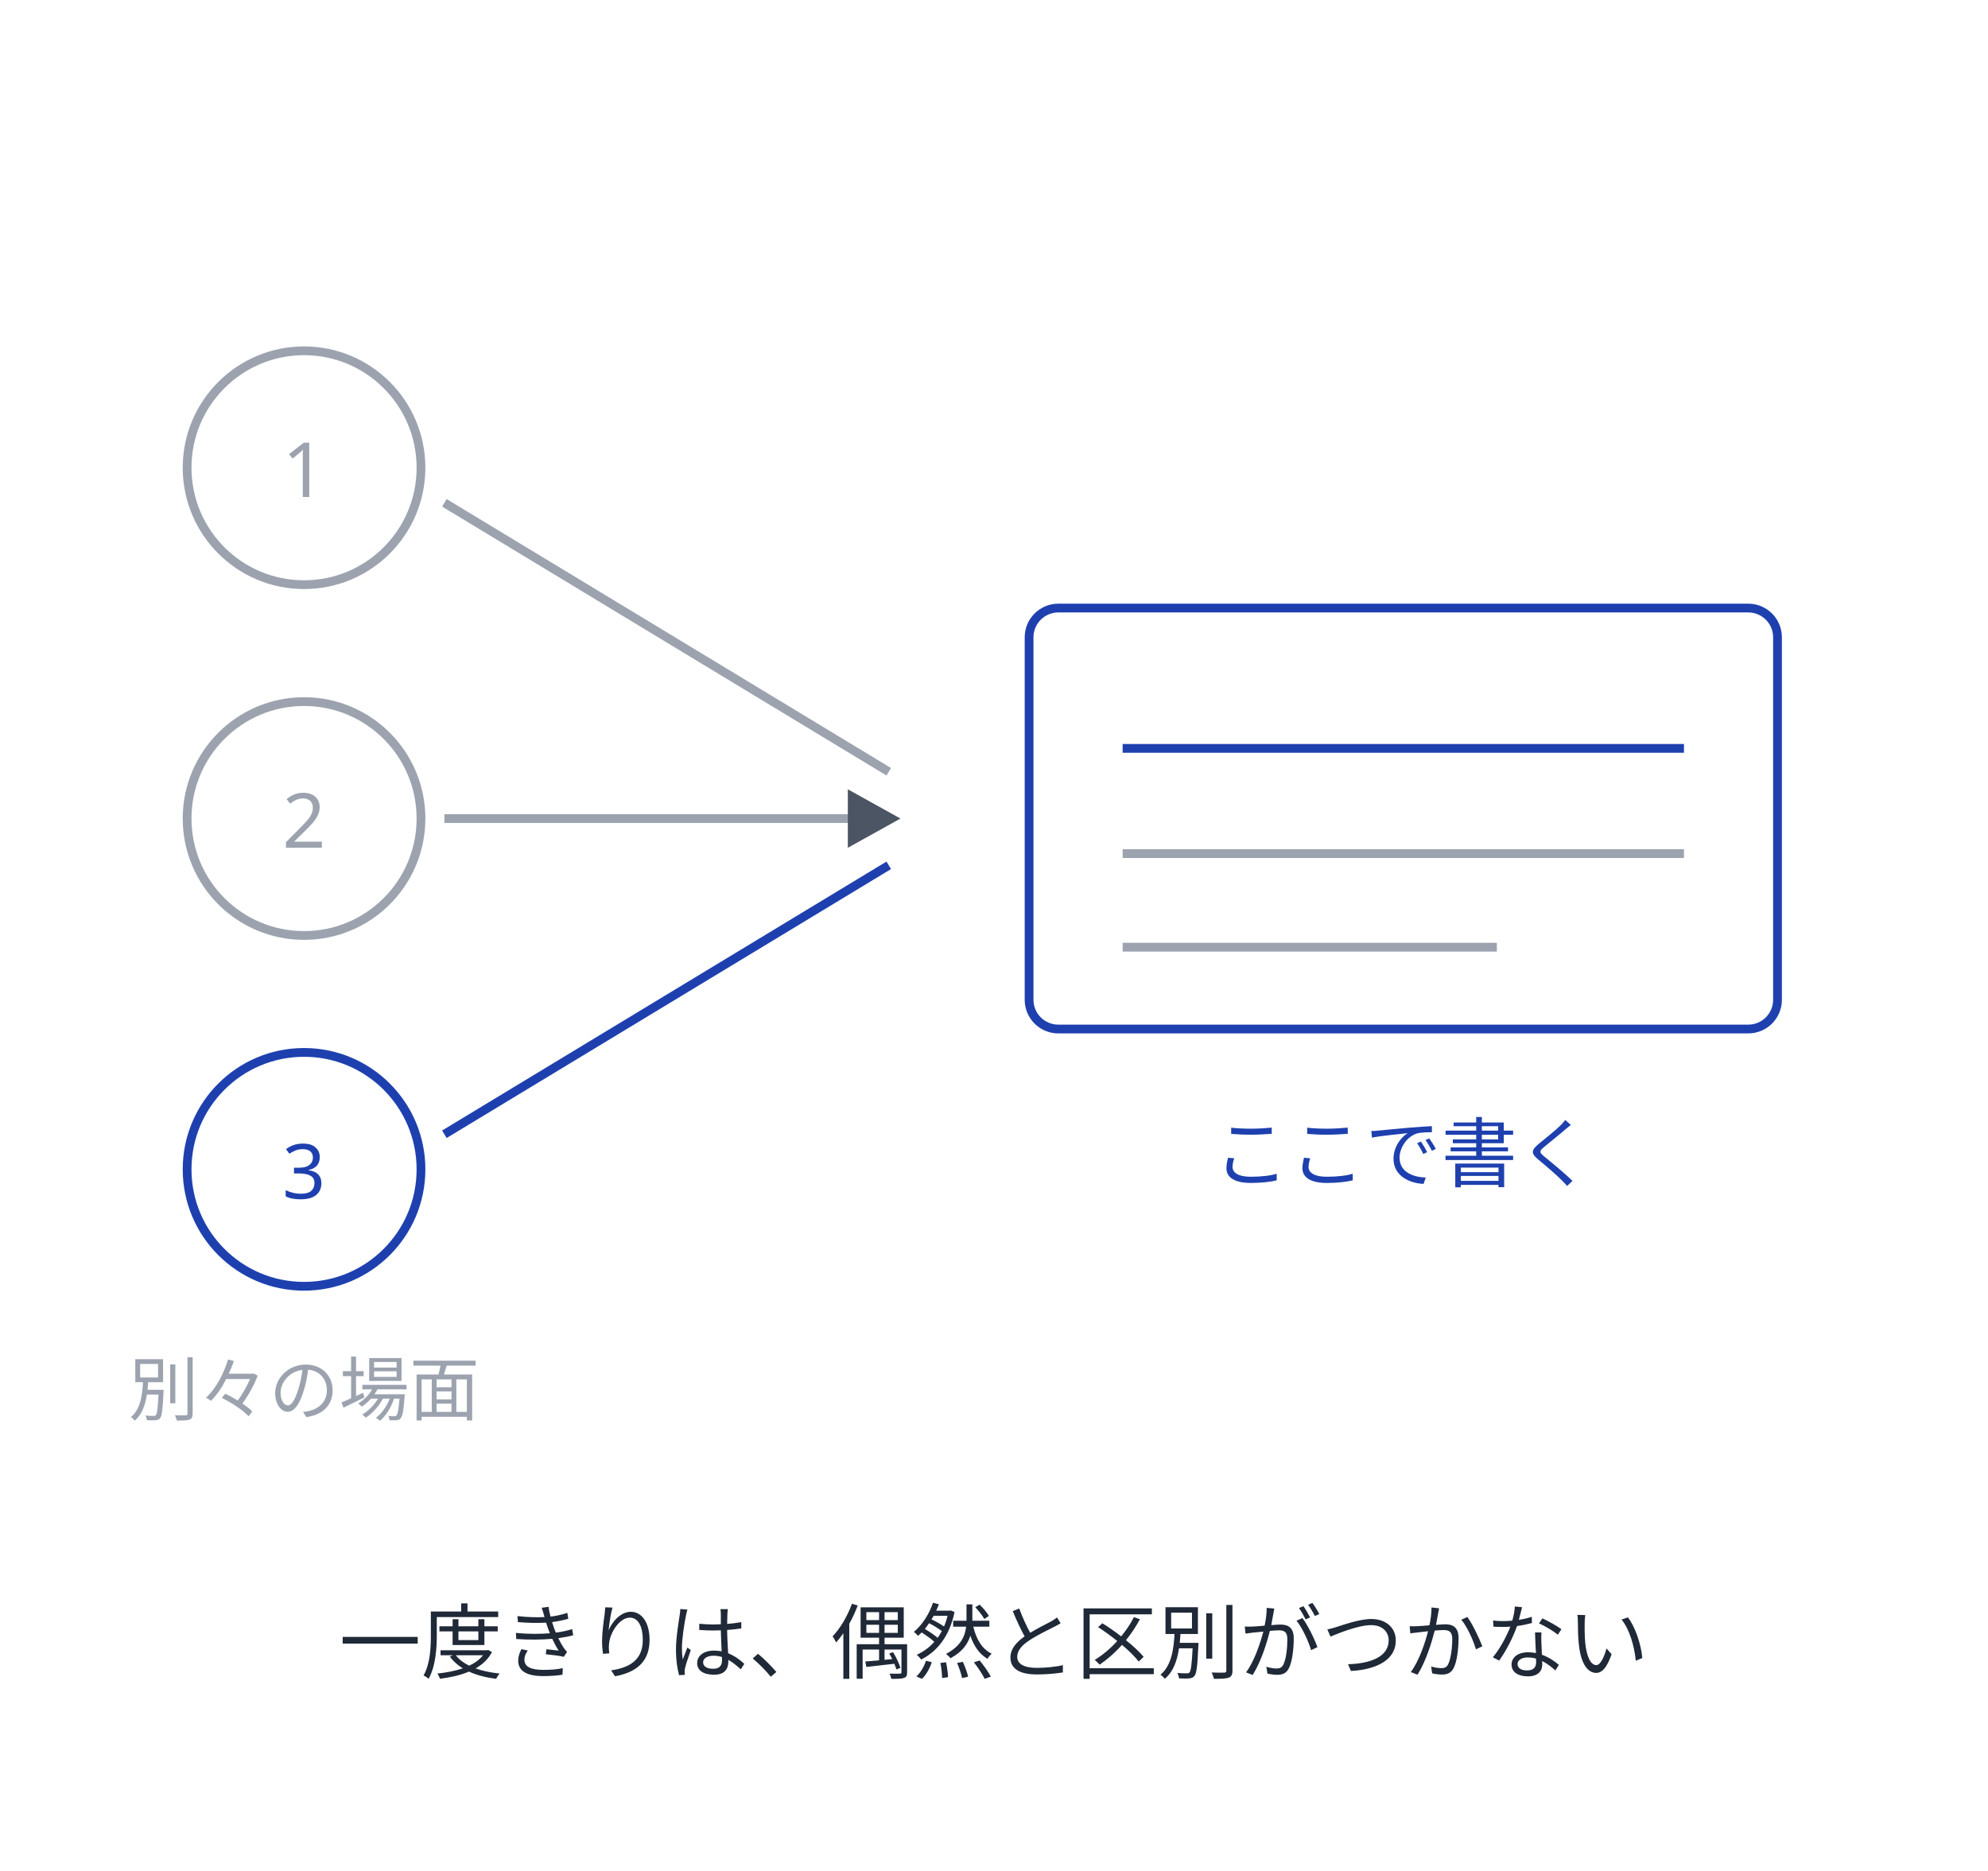
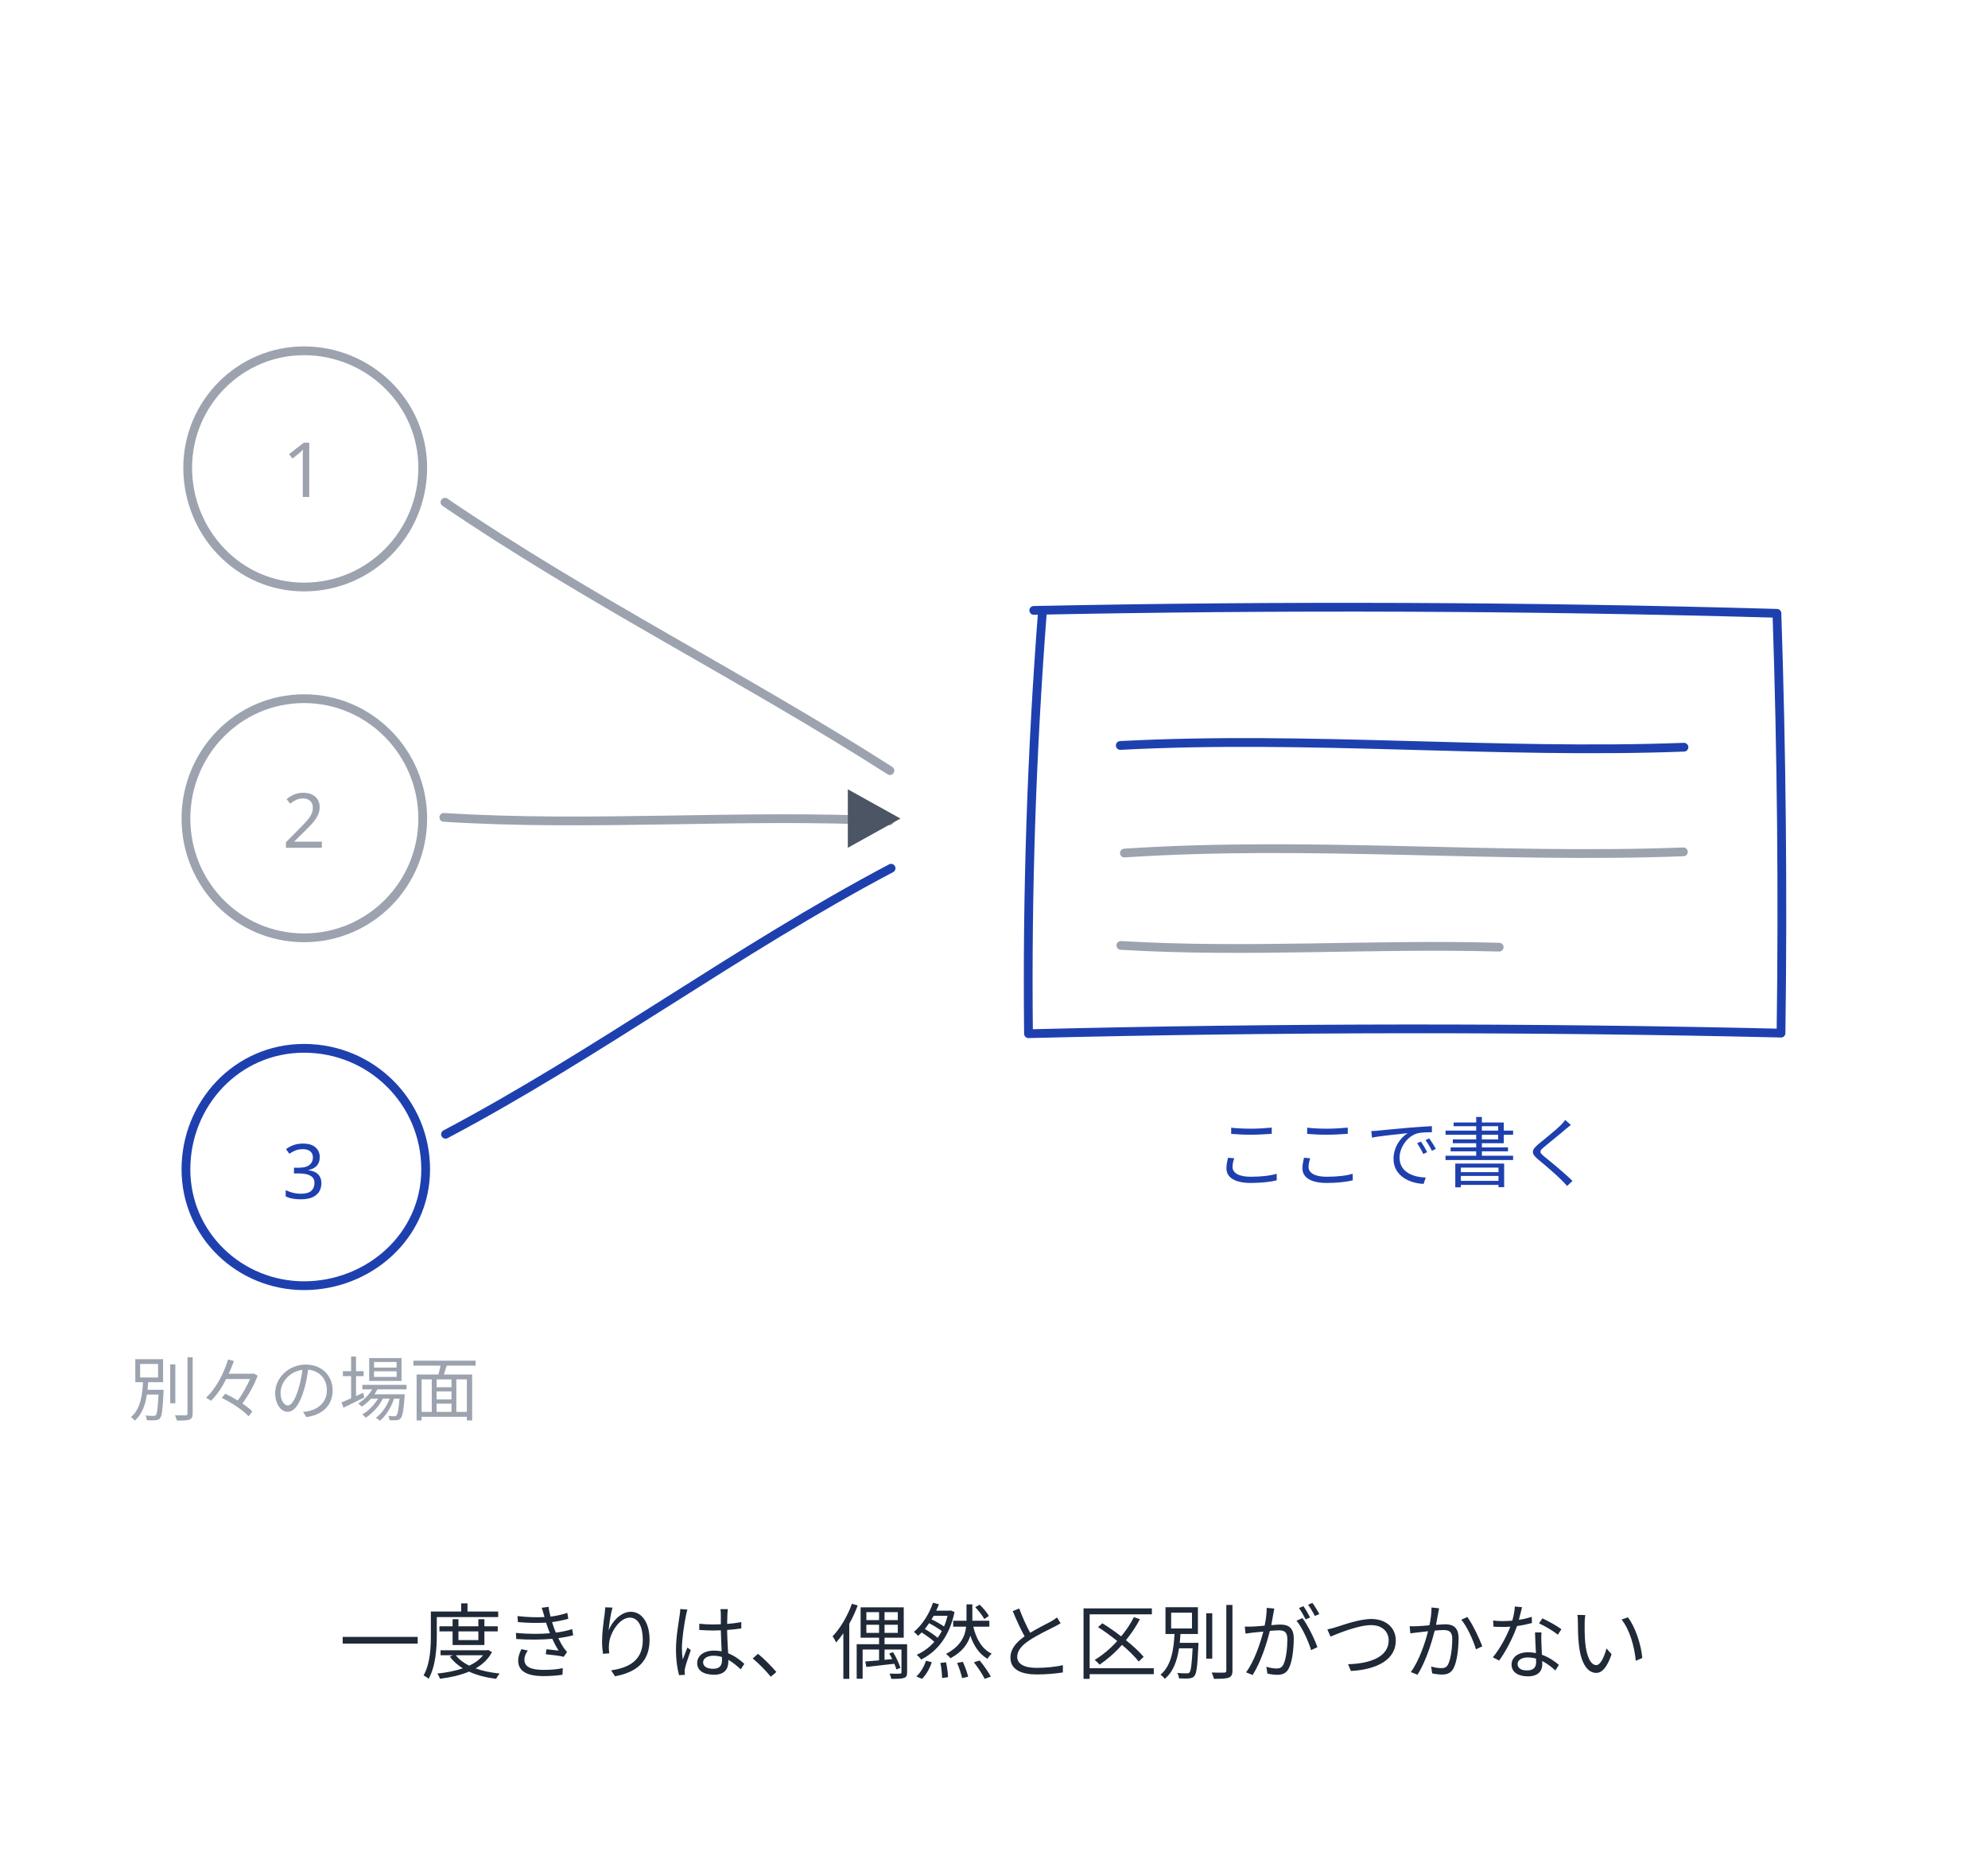
<svg xmlns="http://www.w3.org/2000/svg" width="340" height="320" viewBox="0 0 340 320" preserveAspectRatio="xMidYMid meet">
-   <circle cx="52" cy="80" r="20" fill="none" stroke="#9CA3AF" stroke-width="1.5" />
+   <path d="M72.3 80 C72.3 91.2 63.3 100.4 52 100.4 C40.7 100.4 32.1 91 32.1 80 C32.1 69 41 60 52 60 C63 60 72.3 68.8 72.3 80 Z" stroke="#9CA3AF" stroke-width="1.5" fill="none" stroke-linecap="round" />
  <text x="52" y="85" text-anchor="middle" font-family="sans-serif" font-size="13" fill="#9CA3AF">1</text>
-   <circle cx="52" cy="140" r="20" fill="none" stroke="#9CA3AF" stroke-width="1.5" />
+   <path d="M72.3 140 C72.3 151.2 63.3 160.4 52 160.4 C40.7 160.4 31.8 151.2 31.8 140 C31.8 128.8 40.7 119.5 52 119.5 C63.3 119.5 72.3 128.8 72.3 140 Z" stroke="#9CA3AF" stroke-width="1.5" fill="none" stroke-linecap="round" />
  <text x="52" y="145" text-anchor="middle" font-family="sans-serif" font-size="13" fill="#9CA3AF">2</text>
-   <circle cx="52" cy="200" r="20" fill="none" stroke="#1E40AF" stroke-width="1.5" />
+   <path d="M72.8 200 C72.8 211.5 63 219.9 52 219.9 C41 219.9 31.8 211.2 31.8 200 C31.8 188.8 40.5 179.3 52 179.3 C63.5 179.3 72.8 188.5 72.8 200 Z" stroke="#1E40AF" stroke-width="1.5" fill="none" stroke-linecap="round" />
  <text x="52" y="205" text-anchor="middle" font-family="sans-serif" font-size="13" fill="#1E40AF">3</text>
  <text x="52" y="242" text-anchor="middle" font-family="sans-serif" font-size="12" fill="#9CA3AF">別々の場面</text>
-   <line x1="76" y1="86" x2="152" y2="132" stroke="#9CA3AF" stroke-width="1.5" />
-   <line x1="76" y1="140" x2="152" y2="140" stroke="#9CA3AF" stroke-width="1.5" />
-   <line x1="76" y1="194" x2="152" y2="148" stroke="#1E40AF" stroke-width="1.5" />
+   <path d="M76.1 85.9 C100.6 102.6 127.2 115.8 152.2 131.8" stroke="#9CA3AF" stroke-width="1.5" fill="none" stroke-linecap="round" />
+   <path d="M75.9 139.8 C101.3 141.4 126.7 139.2 152.1 140.4" stroke="#9CA3AF" stroke-width="1.5" fill="none" stroke-linecap="round" />
+   <path d="M76.2 194 C102.3 180.2 126.1 162.4 152.4 148.5" stroke="#1E40AF" stroke-width="1.5" fill="none" stroke-linecap="round" />
  <path d="M154 140 l-9 -5 l0 10 z" fill="#4B5563" />
-   <rect x="176" y="104" width="128" height="72" rx="5" fill="none" stroke="#1E40AF" stroke-width="1.5" />
-   <line x1="192" y1="128" x2="288" y2="128" stroke="#1E40AF" stroke-width="1.5" />
-   <line x1="192" y1="146" x2="288" y2="146" stroke="#9CA3AF" stroke-width="1.5" />
-   <line x1="192" y1="162" x2="256" y2="162" stroke="#9CA3AF" stroke-width="1.5" />
+   <path d="M176.8 104.4 Q240.4 103.1 303.9 104.9 Q305.1 140.8 304.6 176.7 Q240.3 175.2 175.9 176.8 Q175.5 140.6 178.3 104.4" stroke="#1E40AF" stroke-width="1.5" fill="none" stroke-linecap="round" stroke-linejoin="round" />
+   <path d="M191.6 127.5 C224 125.8 256 129 288 127.8" stroke="#1E40AF" stroke-width="1.5" fill="none" stroke-linecap="round" />
+   <path d="M192.3 145.9 C224 143.8 256 146.9 287.9 145.7" stroke="#9CA3AF" stroke-width="1.5" fill="none" stroke-linecap="round" />
+   <path d="M191.7 161.7 C213.3 163 234.7 161.4 256.4 162" stroke="#9CA3AF" stroke-width="1.5" fill="none" stroke-linecap="round" />
  <text x="240" y="202" text-anchor="middle" font-family="sans-serif" font-size="13" fill="#1E40AF">ここで書く</text>
  <text x="170" y="286" text-anchor="middle" font-family="sans-serif" font-size="14" fill="#1F2937">一度きりは、偶然と区別がつかない</text>
</svg>
